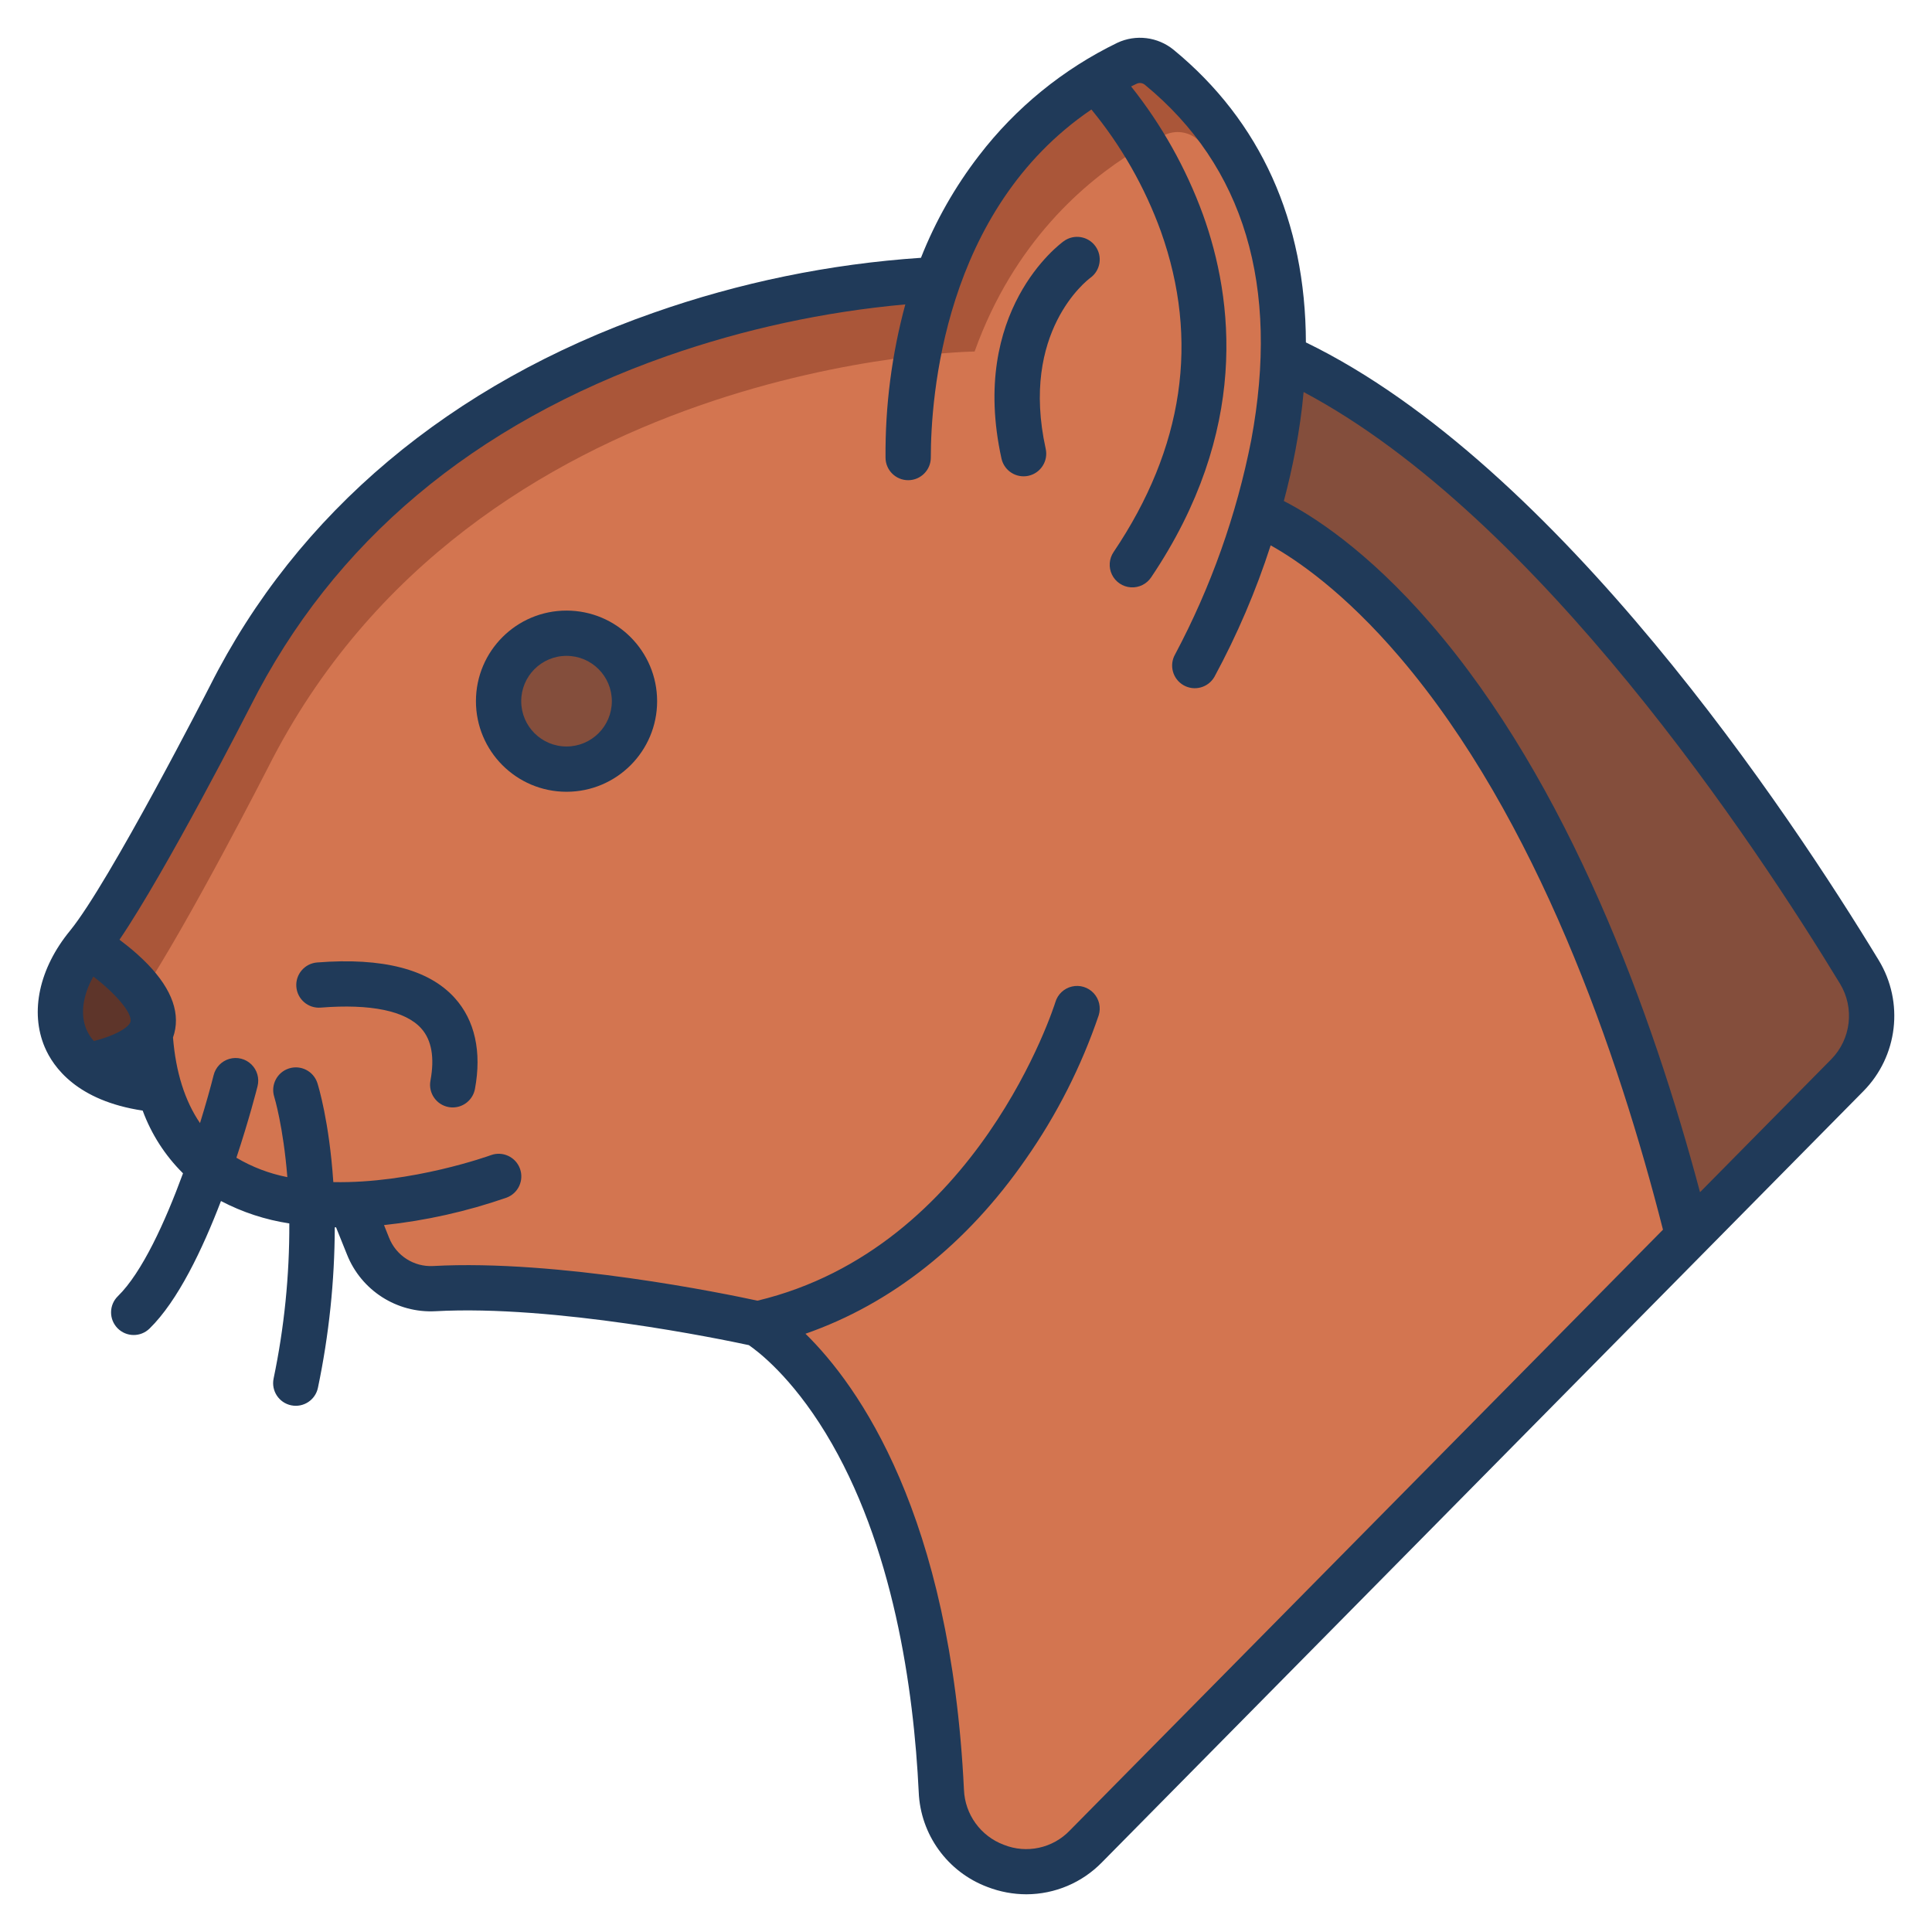
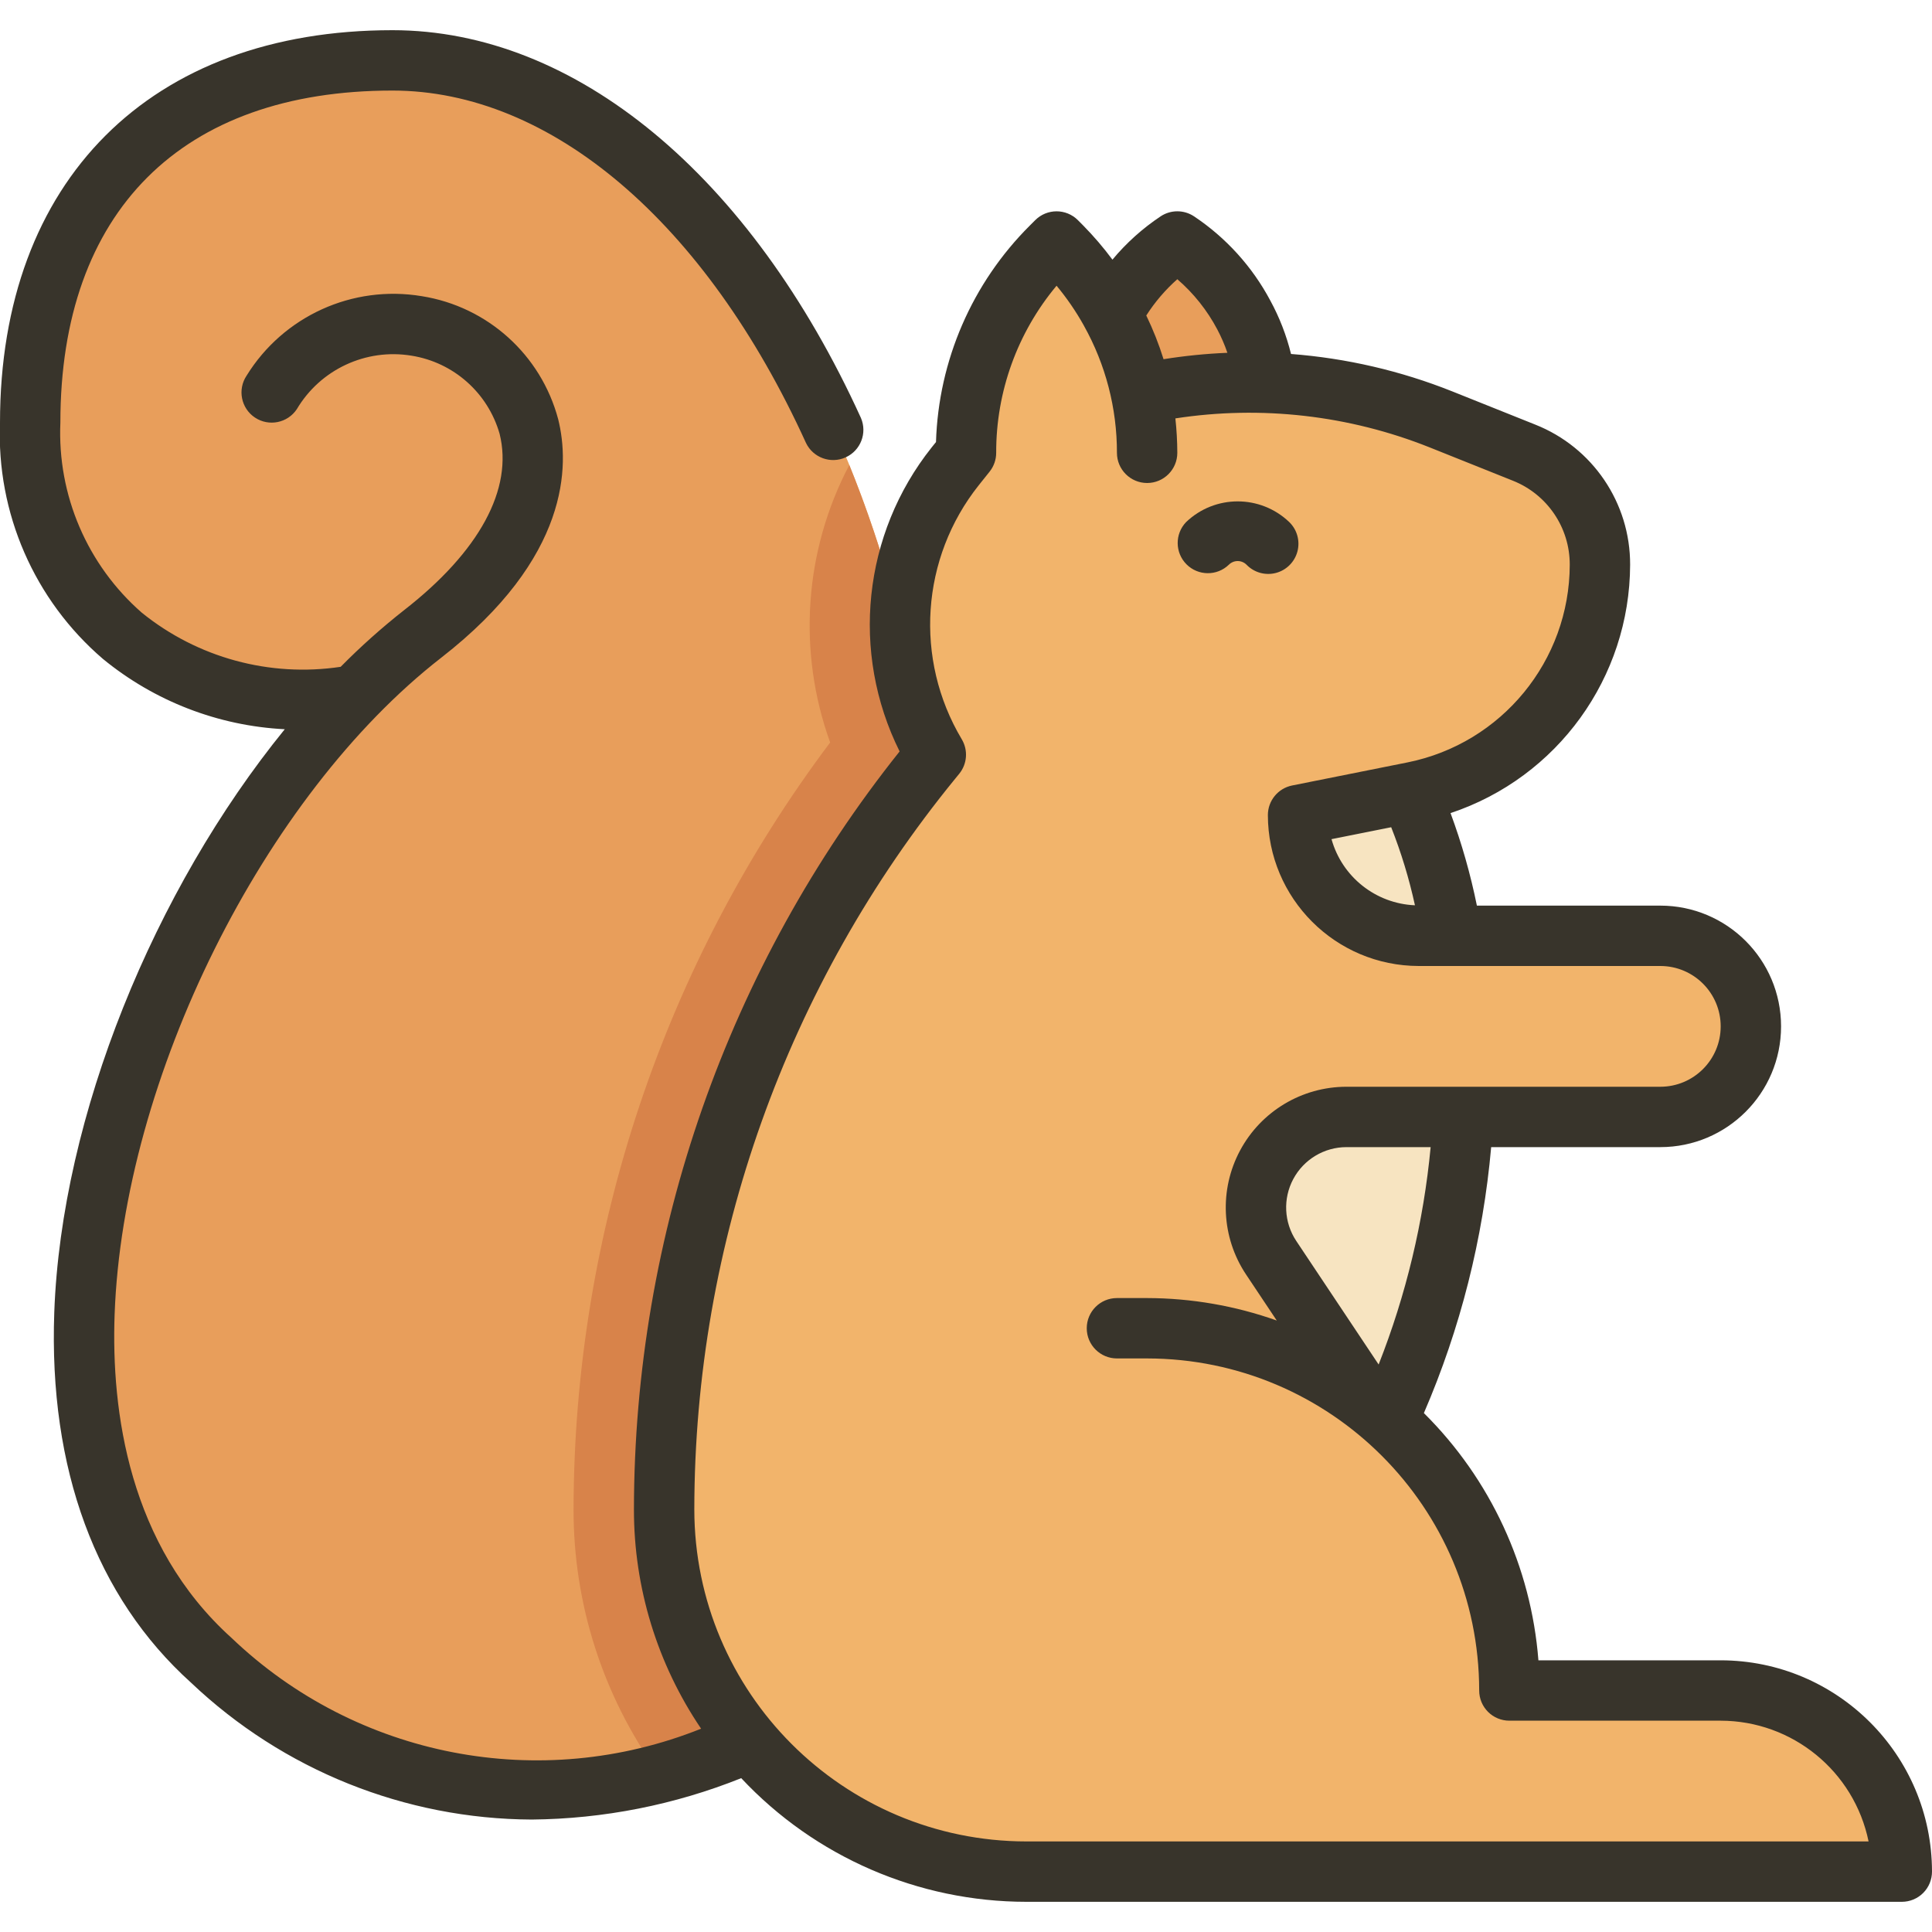
- <svg xmlns="http://www.w3.org/2000/svg" id="Layer_1" height="512" viewBox="0 0 512 512" width="512" data-name="Layer 1">
-   <path d="m492.74 257.56a22.447 22.447 0 0 1 -3.22 27.42l-42.16 42.7c-41.32-165.9-113.17-191.17-114.29-191.55a167.783 167.783 0 0 0 6.93-40.46l2.73.11c66.13 31.62 127.65 124.98 150.01 161.78z" fill="#844e3c" />
-   <path d="m200.79 350.85s-50.09-11.3-85.7-9.35a17.873 17.873 0 0 1 -17.56-11.26c-2.18-5.46-4.27-10.63-4.4-10.66l-.01-.36a84.548 84.548 0 0 1 -10.54-.29c-9.81-.89-19.42-3.69-27.06-9.79-5.83-4.65-10.51-11.22-13.25-20.33a65.368 65.368 0 0 1 -2.53-14.88l-.01-.01c5.49-10.17-16.56-23.44-16.56-23.44 10.98-13.4 37.84-66.03 37.84-66.03 54.76-108.7 187.27-110.29 187.27-110.29 10.45-29.15 29.4-45.06 42.1-52.89a84.558 84.558 0 0 1 8.27-4.5 8.062 8.062 0 0 1 8.54 1.05c26.53 21.79 33.81 50.69 32.81 77.85a167.783 167.783 0 0 1 -6.93 40.46c1.12.38 72.97 25.65 114.29 191.55v.01l-159.57 161.61c-13.72 13.9-37.38 4.81-38.33-14.71-4.76-98.7-48.67-123.74-48.67-123.74z" fill="#d37550" />
-   <ellipse cx="150.16" cy="185.82" fill="#844e3c" rx="17.99" ry="18.01" />
-   <path d="m37.73 263.123c12.474-18.908 33.28-59.675 33.28-59.675 54.76-108.7 187.27-110.29 187.27-110.29 10.45-29.15 29.4-45.06 42.1-52.89a84.558 84.558 0 0 1 8.27-4.5 8.062 8.062 0 0 1 8.54 1.05 90.1 90.1 0 0 1 16.742 17.95 86.588 86.588 0 0 0 -26.742-36.948 8.062 8.062 0 0 0 -8.54-1.05 84.558 84.558 0 0 0 -8.27 4.5c-12.7 7.83-31.65 23.74-42.1 52.89 0 0-132.51 1.59-187.27 110.29 0 0-26.86 52.63-37.84 66.03 0 0 9.609 5.786 14.56 12.643z" fill="#aa5639" />
-   <path d="m23.17 250.48s22.05 13.27 16.56 23.44c-1.83 3.4-6.73 6.45-16.56 8.55l-.01.01c-10.09-7.78-8.98-21.02.01-32z" fill="#5e352a" />
-   <g fill="#203a59">
-     <path d="m84.041 255.065a6 6 0 0 0 .946 11.963c13.242-1.05 22.454.854 26.634 5.5 2.764 3.071 3.589 7.734 2.453 13.86a6 6 0 0 0 4.8 6.994 6.1 6.1 0 0 0 1.1.1 6 6 0 0 0 5.893-4.907c1.827-9.847-.018-18.174-5.335-24.079-6.862-7.63-19.142-10.802-36.491-9.431z" />
-     <path d="m346.076 90.742c-.085-32.1-11.966-58.579-35.073-77.56a14.11 14.11 0 0 0 -14.9-1.839 102.688 102.688 0 0 0 -36.638 29.857 111.1 111.1 0 0 0 -15.4 27.12 268.06 268.06 0 0 0 -70.865 14.561c-53.8 18.819-94.449 53.012-117.537 98.846-.266.52-26.686 52.2-37.136 64.956-8.142 9.939-10.637 21.458-6.674 30.812 2.255 5.324 8.586 14.213 25.957 16.824a45.473 45.473 0 0 0 10.69 16.621c-4.72 12.86-10.838 26.286-17.259 32.56a6 6 0 0 0 8.386 8.584c7.5-7.323 14.016-20.961 18.933-33.8a57.536 57.536 0 0 0 18.11 5.937 197.1 197.1 0 0 1 -4.164 41.118 6 6 0 1 0 11.754 2.421 210.737 210.737 0 0 0 4.46-42.509h.335c.614 1.5 1.529 3.759 2.9 7.207a23.869 23.869 0 0 0 23.454 15.028c31.61-1.725 75.809 7.431 83.043 8.989 2.453 1.68 11.237 8.357 20.343 23.293 18.026 29.57 23.367 68.043 24.674 95.112a28.093 28.093 0 0 0 18.243 25.2 28.777 28.777 0 0 0 10.292 1.926 28.065 28.065 0 0 0 20.055-8.5l201.733-204.306a28.409 28.409 0 0 0 4.074-34.756c-23.381-38.478-84.852-131.219-151.79-163.702zm-311.476 179.951c-.172 1.024-2.491 3.282-9.72 5.205a11.335 11.335 0 0 1 -1.974-3.083c-1.685-3.979-.981-8.994 1.824-14.021 5.841 4.426 10.26 9.56 9.87 11.899zm248.923 214.391a15.988 15.988 0 0 1 -17.52 3.8 16.272 16.272 0 0 1 -10.545-14.575c-3.522-72.961-28.008-107.125-42-120.855 22.768-7.929 42.792-23.756 58.409-46.32a151.474 151.474 0 0 0 19.3-38.067 6 6 0 1 0 -11.478-3.5c-.2.654-20.485 65.106-78.953 79.127-8.5-1.842-52.817-10.991-85.971-9.184a11.864 11.864 0 0 1 -11.654-7.49c-.458-1.149-.911-2.282-1.345-3.361a145.907 145.907 0 0 0 32.488-7.274 6 6 0 0 0 -4.154-11.258c-.3.111-20.993 7.585-41.768 7.141-1.079-16.127-4-25.562-4.228-26.266a6 6 0 0 0 -11.433 3.644c.046.148 2.4 7.857 3.479 21.307a42.406 42.406 0 0 1 -13.5-5.141c3.391-10.229 5.4-18.146 5.595-18.932a6 6 0 1 0 -11.64-2.916c-.773 3.083-2.008 7.54-3.6 12.669-4.019-5.886-6.414-13.472-7.159-22.685a13.344 13.344 0 0 0 .594-2.27c1.041-6.211-2.312-12.846-9.967-19.72-1.648-1.48-3.311-2.8-4.807-3.924 12.469-18.379 33.7-59.9 34.709-61.879 21.925-43.539 59.077-74.767 110.425-92.82a263.006 263.006 0 0 1 63.117-13.665 150.657 150.657 0 0 0 -5.242 40.588 6 6 0 0 0 12 0c0-15.741 3.3-65.6 42.56-92.238a109.77 109.77 0 0 1 18.416 32.319c10.257 28.788 6.044 57.365-12.523 84.937a6 6 0 1 0 9.955 6.7c26.057-38.7 21.833-73.643 13.7-96.144a121.381 121.381 0 0 0 -19.028-33.922c.483-.238.963-.479 1.455-.711a2.058 2.058 0 0 1 2.176.256c26.331 21.63 35.821 53.324 28.2 94.2a204.92 204.92 0 0 1 -20.168 56.754 6 6 0 1 0 10.422 5.949 206.223 206.223 0 0 0 14.9-34.834c6.9 3.846 19.494 12.409 34.172 29.6 36.5 42.738 58.009 105.461 69.794 151.755zm201.73-204.316-34.73 35.175c-12.589-47.213-34.712-108.308-71.39-150.669-16.973-19.6-31.483-28.714-38.9-32.5 1.155-4.355 2.21-8.9 3.095-13.6q1.471-7.815 2.142-15.282c62.3 33.061 119.864 120.122 142.142 156.785a16.423 16.423 0 0 1 -2.359 20.091z" />
-     <path d="m150.157 161.811a24.008 24.008 0 1 0 23.988 24.008 24.025 24.025 0 0 0 -23.988-24.008zm0 36.015a12.008 12.008 0 1 1 11.988-12.007 12.011 12.011 0 0 1 -11.988 12.007z" />
-     <path d="m281.932 63.9c-1.031.738-25.149 18.5-16.529 57.62a6 6 0 0 0 11.719-2.582c-6.838-31.03 10.986-44.68 11.821-45.3a6 6 0 0 0 -7.011-9.74z" />
+ <svg xmlns="http://www.w3.org/2000/svg" viewBox="0 0 64 64">
+   <g id="Squirrel">
+     <path d="M17.578,59.252A15.489,15.489,0,0,1,7,55a13.654,13.654,0,0,1-4.207-9.997c-.218-6.396,2.756-14.518,7.4-20.21l1.232-1.51-1.945-.12A9.364,9.364,0,0,1,4.044,21.048,8.81,8.81,0,0,1,1,14C1,6.486,5.486,2,13,2,23.607,2,31,16.757,31,30L28,56A19.852,19.852,0,0,1,17.578,59.252Z" style="fill:#e89e5b" />
+     <path d="M31,30a39.487,39.487,0,0,0-2.866-14.595A11.406,11.406,0,0,0,27.5,24.595,42.377,42.377,0,0,0,19,50a14.891,14.891,0,0,0,2.793,8.712A20.231,20.231,0,0,0,28,56Z" style="fill:#d8834a" />
+     <path d="M36,15V13.605A6.722,6.722,0,0,1,39,8a6.722,6.722,0,0,1,3,5.605V15Z" style="fill:#e89e5b" />
+     <path d="M45.981,47.041a7.148,7.148,0,0,0-.66-.551l-3.211-4.83A3,3,0,0,1,44.61,37h3.87a27.416,27.416,0,0,1-2.5,10.04Z" style="fill:#f7e4c1" />
+     <path d="M47,31a3.994,3.994,0,0,1-4-4l3.67-.74L47,27a19.235,19.235,0,0,1,1.11,4H47Z" style="fill:#f7e4c1" />
+     <path d="M34,62A11.983,11.983,0,0,1,22,50a39.358,39.358,0,0,1,8.582-24.484l.398-.499-.285-.571a8.411,8.411,0,0,1,.944-8.995l.354-.442.011-.332a9.778,9.778,0,0,1,2.825-6.506L35,8l.17.17a9.678,9.678,0,0,1,2.409,4.01l.254.832.858-.135a17.162,17.162,0,0,1,9.038,1.013l2.761,1.101A3.995,3.995,0,0,1,53,18.71a7.656,7.656,0,0,1-6.17,7.521l-3.97.799.284,1.033a4.051,4.051,0,0,0,1.025,1.768A4.008,4.008,0,0,0,47,31h8a3,3,0,0,1,0,6H44.61a3.001,3.001,0,0,0-2.499,4.661l3.207,4.826.128.1a11.29,11.29,0,0,1,1.044.923,11.98,11.98,0,0,1,3.476,7.565L50.035,56H57a6.008,6.008,0,0,1,6,6Z" style="fill:#f2b46b" />
+     <path d="M57,55H50.962a12.953,12.953,0,0,0-3.794-8.19A28.559,28.559,0,0,0,49.397,38H55a4,4,0,0,0,0-8H48.924a20.693,20.693,0,0,0-.873-3.065A8.697,8.697,0,0,0,54,18.708a4.975,4.975,0,0,0-3.144-4.643l-2.751-1.101a18.129,18.129,0,0,0-5.338-1.238A7.383,7.383,0,0,0,42.081,9.957a7.712,7.712,0,0,0-2.53-2.792 1.0 1,0,0,0-1.1-.001,7.466,7.466,0,0,0-1.6,1.437,10.772,10.772,0,0,0-.973-1.136L35.707,7.293a1.0 1,0,0,0-1.414,0l-.172.172a10.582,10.582,0,0,0-3.115,7.178l-.145.18A9.429,9.429,0,0,0,29.801,24.892,40.325,40.325,0,0,0,21,50a12.925,12.925,0,0,0,2.225,7.265A14.638,14.638,0,0,1,7.669,54.257C4.26,51.186,3.682,46.735,3.797,43.543c.282-7.824,4.933-17.177,10.817-21.754,4.262-3.314,4.258-6.375,3.876-7.904a5.581,5.581,0,0,0-4.519-4.074A5.715,5.715,0,0,0,8.168,12.445,1,1,0,0,0,9.832,13.555a3.716,3.716,0,0,1,3.798-1.773,3.63,3.63,0,0,1,2.92,2.588c.456,1.825-.668,3.9-3.164,5.842a22.437,22.437,0,0,0-2.101,1.877A8.479,8.479,0,0,1,4.697,20.296,7.913,7.913,0,0,1,2,14C2,7.01,6.01,3,13,3c5.251,0,10.373,4.364,13.7,11.674a1.0 1,0,0,0,1.82-.828C24.859,5.802,19.057,1,13,1,4.981,1,0,5.981,0,14a9.793,9.793,0,0,0,3.409,7.827,10.32,10.32,0,0,0,6.024,2.33C5.11,29.474,2.033,36.965,1.798,43.471c-.188,5.188,1.38,9.433,4.533,12.272a16.495,16.495,0,0,0,11.286,4.532,19.14,19.14,0,0,0,6.937-1.371A12.953,12.953,0,0,0,34,63H63a.999.999,0,0,0,1-1A7.008,7.008,0,0,0,57,55ZM45.669,45.201l-2.728-4.092A2,2,0,0,1,44.605,38H47.392A26.401,26.401,0,0,1,45.669,45.201Zm.416-17.798 0.0 0a16.738,16.738,0,0,1,.787,2.586,3.002,3.002,0,0,1-2.764-2.191ZM39,9.249a5.741,5.741,0,0,1,1.324,1.663,5.368,5.368,0,0,1,.335.775,18.204,18.204,0,0,0-2.115.212,10.503,10.503,0,0,0-.572-1.448A5.744,5.744,0,0,1,39,9.249ZM34,61A11.012,11.012,0,0,1,23,50a38.32,38.32,0,0,1,8.64-24.202l.135-.165a1.001,1.001,0,0,0,.083-1.147,7.416,7.416,0,0,1,.566-8.414l.357-.447A.999.999,0,0,0,33,15a8.592,8.592,0,0,1,2-5.535,8.64,8.64,0,0,1,.897,1.306l.011.021A8.605,8.605,0,0,1,37,15a1,1,0,0,0,2,0,10.825,10.825,0,0,0-.064-1.14,16.114,16.114,0,0,1,8.427.962l2.751,1.101A2.986,2.986,0,0,1,52,18.708a6.694,6.694,0,0,1-5.366,6.546l-3.83.766A1.001,1.001,0,0,0,42,27a5.006,5.006,0,0,0,5,5h8a2,2,0,0,1,0,4H44.605a4,4,0,0,0-3.328,6.219l1.017,1.525A12.916,12.916,0,0,0,38,43H37a1,1,0,0,0,0,2h1A11.012,11.012,0,0,1,49,56a.999.999,0,0,0,1,1h7a5.009,5.009,0,0,1,4.899,4Z" style="fill:#38342b" />
+     <path d="M40.707,18.707a.414.414,0,0,1,.586,0A1.0 1,0,1,0,42.707,17.293a2.472,2.472,0,0,0-3.414,0A1.0 1,0,0,0,40.707,18.707Z" style="fill:#38342b" />
  </g>
</svg>
